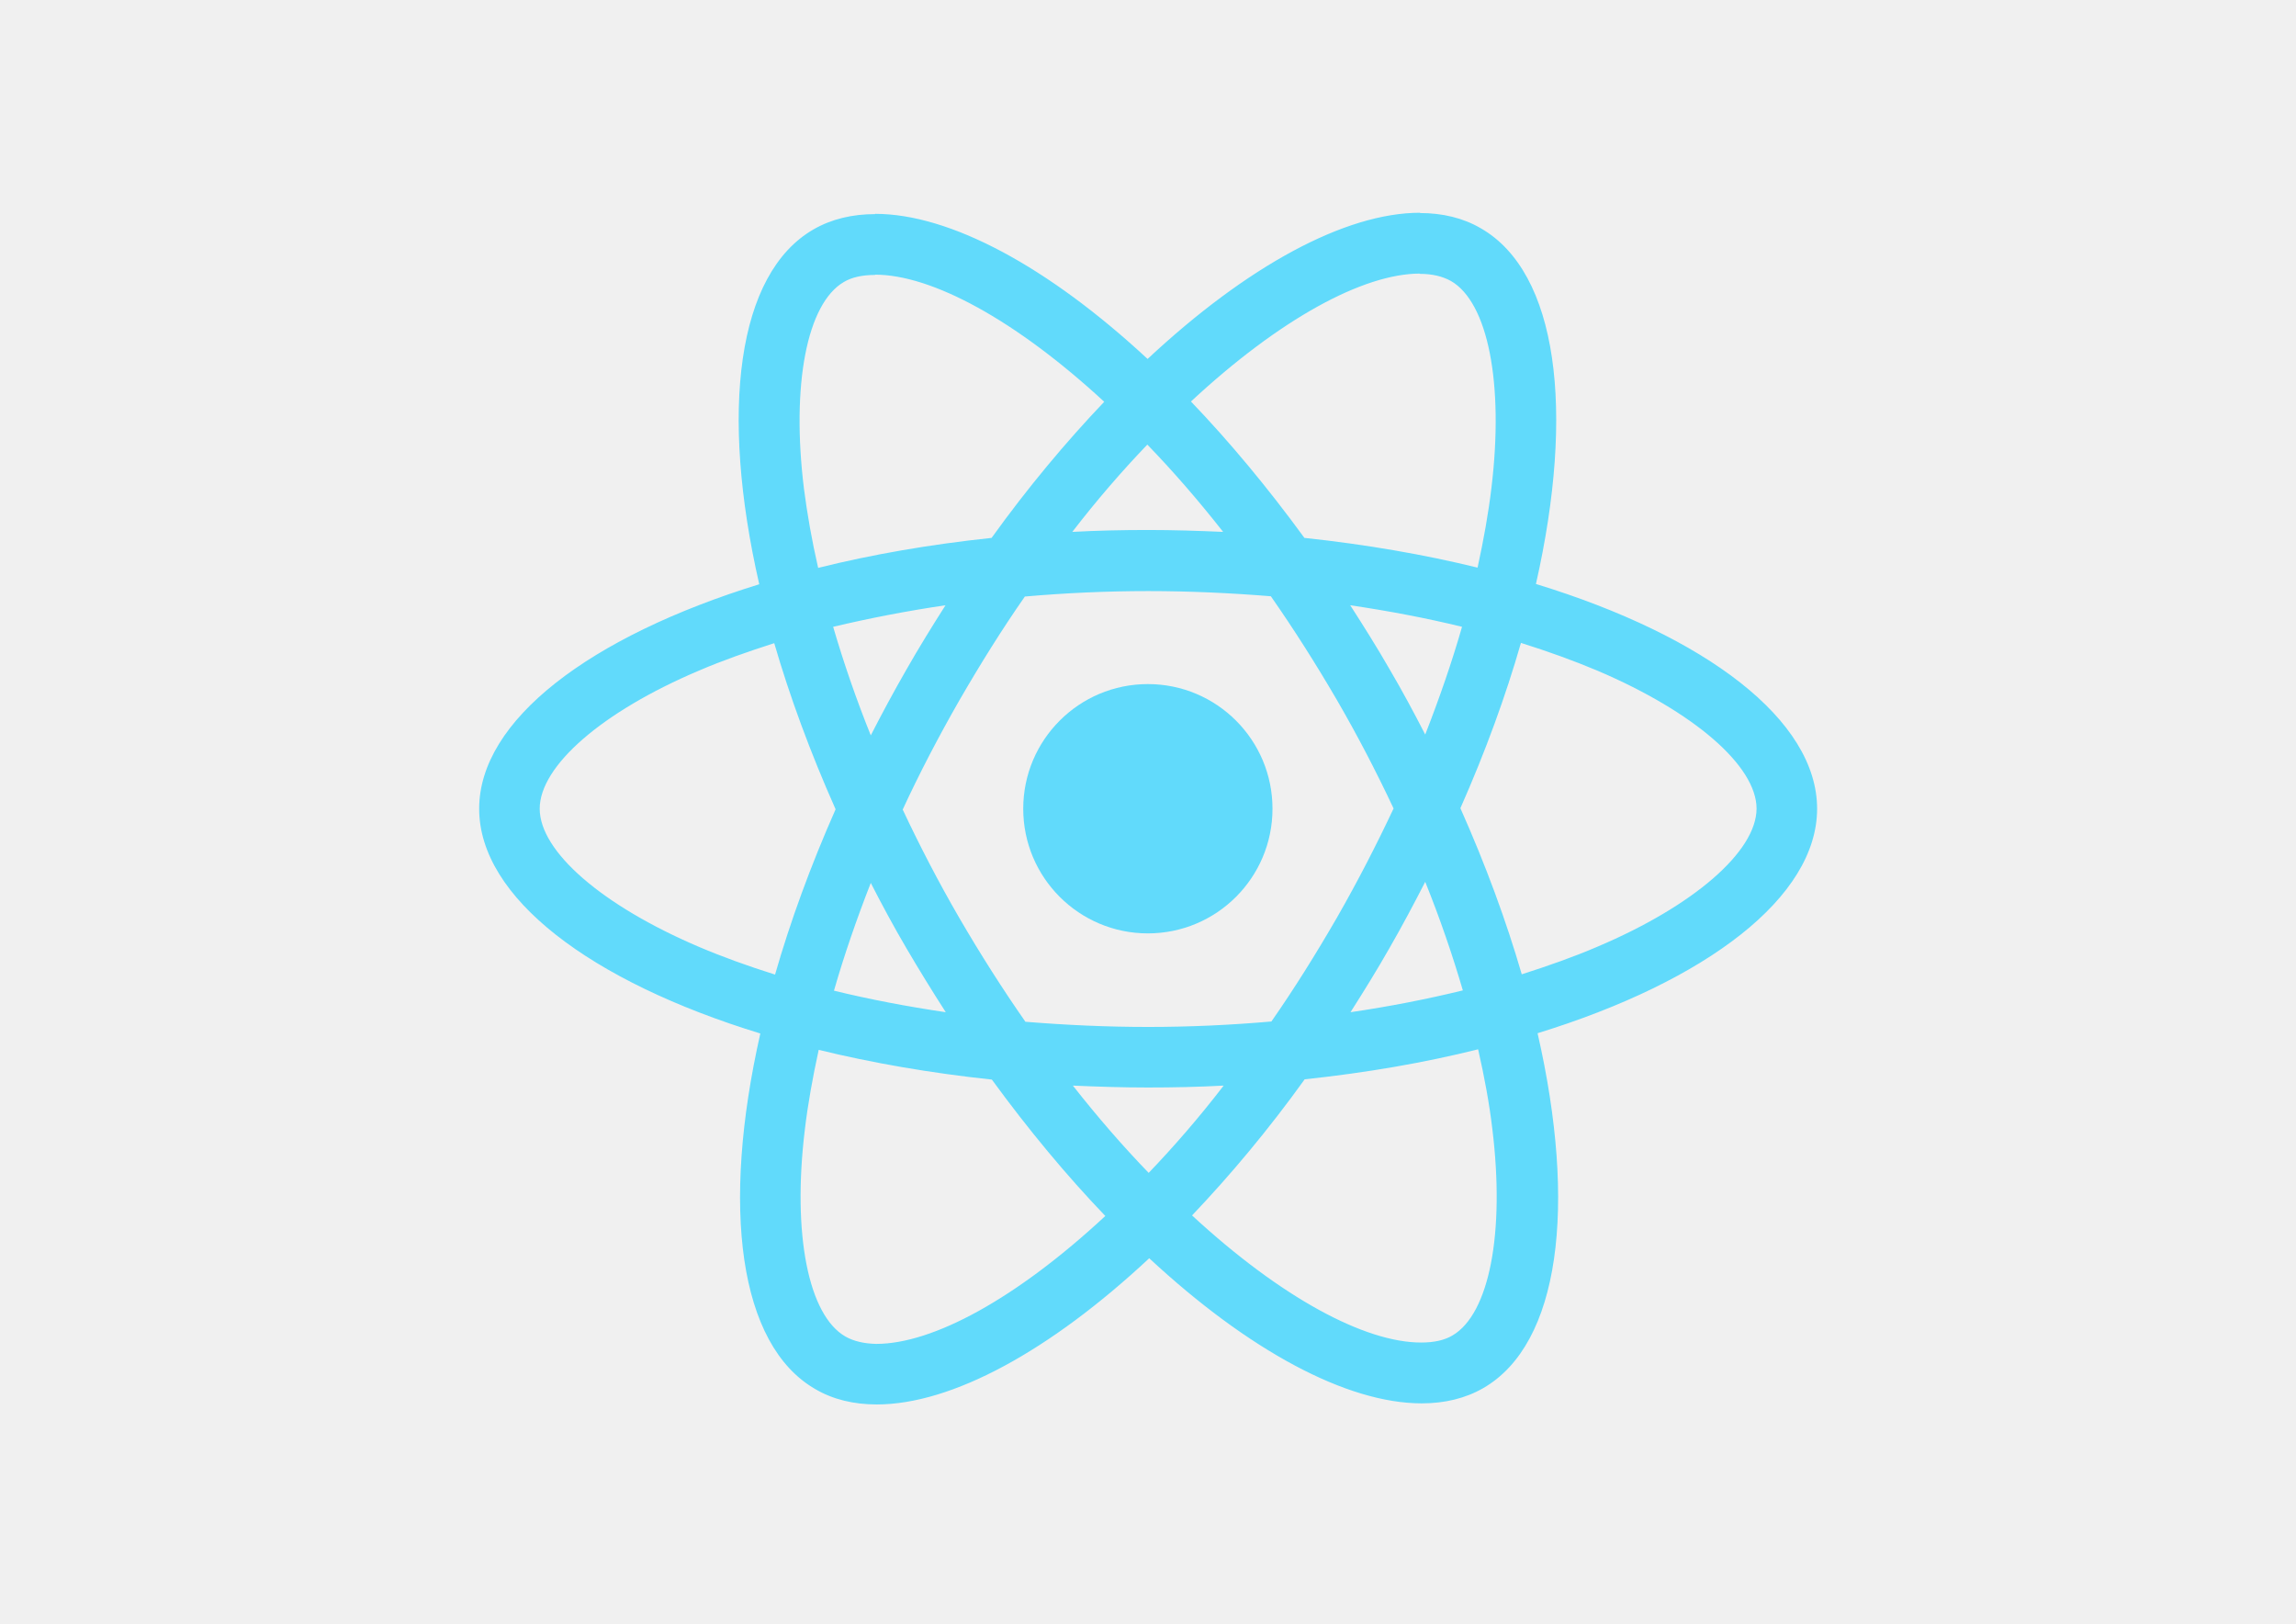
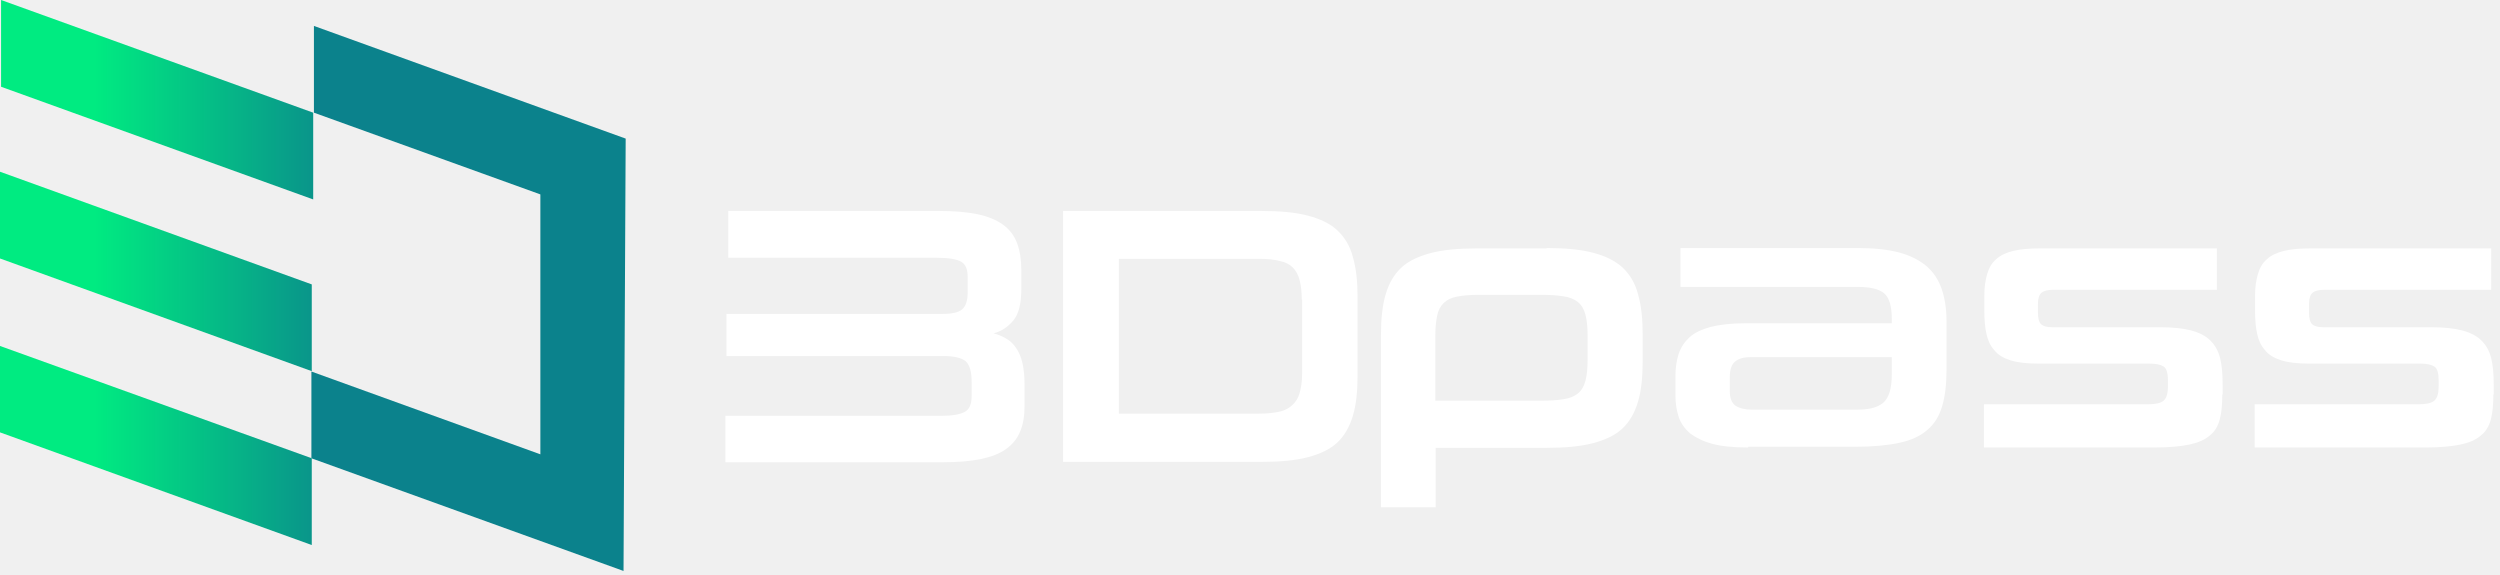
- <svg xmlns="http://www.w3.org/2000/svg" viewBox="0 0 841.9 595.3">
-   <g fill="#61DAFB">
-     <path d="M666.3 296.5c0-32.5-40.7-63.3-103.1-82.4 14.4-63.6 8-114.2-20.2-130.4-6.5-3.8-14.1-5.6-22.4-5.6v22.3c4.6 0 8.3.9 11.4 2.6 13.6 7.8 19.5 37.5 14.9 75.7-1.1 9.4-2.9 19.3-5.1 29.4-19.6-4.8-41-8.5-63.5-10.9-13.5-18.5-27.5-35.3-41.6-50 32.6-30.3 63.2-46.9 84-46.9V78c-27.5 0-63.5 19.6-99.9 53.6-36.4-33.8-72.4-53.2-99.9-53.2v22.3c20.7 0 51.4 16.5 84 46.6-14 14.7-28 31.4-41.3 49.9-22.6 2.4-44 6.1-63.6 11-2.3-10-4-19.7-5.2-29-4.7-38.2 1.1-67.9 14.6-75.8 3-1.8 6.9-2.6 11.5-2.6V78.5c-8.4 0-16 1.8-22.6 5.6-28.1 16.2-34.4 66.7-19.9 130.1-62.2 19.2-102.7 49.9-102.7 82.3 0 32.5 40.7 63.3 103.1 82.4-14.4 63.6-8 114.2 20.2 130.4 6.5 3.8 14.1 5.6 22.5 5.6 27.5 0 63.5-19.6 99.9-53.6 36.4 33.8 72.4 53.2 99.9 53.2 8.4 0 16-1.8 22.6-5.6 28.1-16.2 34.4-66.7 19.9-130.1 62-19.1 102.5-49.9 102.5-82.3zm-130.2-66.7c-3.7 12.9-8.3 26.2-13.5 39.5-4.1-8-8.4-16-13.1-24-4.6-8-9.5-15.8-14.4-23.4 14.2 2.1 27.9 4.7 41 7.9zm-45.8 106.5c-7.8 13.5-15.8 26.3-24.1 38.2-14.9 1.3-30 2-45.2 2-15.1 0-30.2-.7-45-1.9-8.3-11.9-16.4-24.6-24.2-38-7.6-13.1-14.5-26.4-20.8-39.8 6.2-13.4 13.2-26.8 20.7-39.9 7.8-13.5 15.8-26.3 24.1-38.2 14.9-1.3 30-2 45.2-2 15.1 0 30.2.7 45 1.9 8.3 11.9 16.4 24.6 24.2 38 7.6 13.1 14.5 26.4 20.8 39.8-6.3 13.4-13.2 26.8-20.7 39.9zm32.3-13c5.4 13.4 10 26.8 13.8 39.8-13.1 3.2-26.9 5.9-41.2 8 4.9-7.7 9.8-15.6 14.4-23.7 4.6-8 8.9-16.1 13-24.1zM421.2 430c-9.3-9.6-18.6-20.3-27.8-32 9 .4 18.2.7 27.5.7 9.4 0 18.7-.2 27.8-.7-9 11.7-18.3 22.4-27.5 32zm-74.4-58.9c-14.2-2.1-27.9-4.7-41-7.9 3.7-12.9 8.3-26.2 13.5-39.5 4.1 8 8.4 16 13.1 24 4.7 8 9.5 15.8 14.4 23.4zM420.7 163c9.3 9.6 18.6 20.3 27.8 32-9-.4-18.2-.7-27.5-.7-9.4 0-18.7.2-27.8.7 9-11.7 18.3-22.4 27.5-32zm-74 58.9c-4.9 7.7-9.8 15.6-14.4 23.7-4.6 8-8.9 16-13 24-5.4-13.4-10-26.8-13.8-39.8 13.1-3.1 26.9-5.8 41.2-7.9zm-90.5 125.2c-35.4-15.1-58.3-34.9-58.3-50.6 0-15.7 22.9-35.6 58.3-50.6 8.6-3.7 18-7 27.7-10.1 5.7 19.6 13.2 40 22.5 60.9-9.2 20.8-16.6 41.1-22.2 60.6-9.9-3.1-19.3-6.5-28-10.2zM310 490c-13.6-7.8-19.5-37.5-14.9-75.7 1.1-9.4 2.9-19.3 5.1-29.4 19.6 4.8 41 8.5 63.5 10.9 13.5 18.5 27.5 35.3 41.6 50-32.6 30.3-63.2 46.9-84 46.9-4.5-.1-8.3-1-11.3-2.7zm237.2-76.2c4.7 38.2-1.1 67.9-14.6 75.8-3 1.8-6.9 2.6-11.5 2.6-20.7 0-51.4-16.5-84-46.6 14-14.7 28-31.4 41.3-49.9 22.6-2.4 44-6.1 63.6-11 2.3 10.1 4.1 19.8 5.2 29.1zm38.5-66.7c-8.6 3.7-18 7-27.7 10.1-5.7-19.6-13.2-40-22.5-60.9 9.2-20.8 16.6-41.1 22.2-60.6 9.9 3.1 19.3 6.5 28.1 10.2 35.4 15.1 58.3 34.9 58.3 50.6-.1 15.7-23 35.6-58.4 50.6zM320.8 78.4z" />
-     <circle cx="420.9" cy="296.5" r="45.7" />
-     <path d="M520.5 78.1z" />
-   </g>
+ <svg xmlns="http://www.w3.org/2000/svg" width="200" height="46" viewBox="0 0 200 46" fill="none">
+   <path d="M58.262 20.592V16.877H75.139C76.349 16.877 77.357 16.963 78.192 17.136C79.027 17.309 79.718 17.597 80.237 17.971C80.755 18.346 81.13 18.835 81.36 19.44C81.59 20.045 81.706 20.765 81.706 21.6V23.098C81.706 24.278 81.504 25.114 81.072 25.632C80.64 26.15 80.122 26.496 79.488 26.669C79.834 26.755 80.179 26.899 80.467 27.072C80.784 27.245 81.043 27.475 81.274 27.821C81.504 28.138 81.677 28.541 81.792 29.03C81.907 29.52 81.965 30.125 81.965 30.845V32.458C81.965 33.264 81.85 33.955 81.619 34.502C81.389 35.078 81.014 35.539 80.496 35.914C79.978 36.288 79.315 36.547 78.48 36.72C77.645 36.893 76.666 36.979 75.485 36.979H58.032V33.264H75.37C76.205 33.264 76.81 33.149 77.184 32.947C77.558 32.746 77.731 32.314 77.731 31.709V30.528C77.731 29.693 77.558 29.174 77.242 28.886C76.896 28.627 76.32 28.483 75.514 28.483H58.118V25.114H75.37C76.147 25.114 76.694 24.998 76.982 24.739C77.27 24.48 77.414 24.048 77.414 23.386V22.147C77.414 21.542 77.242 21.139 76.896 20.938C76.55 20.736 75.888 20.621 74.938 20.621H58.262V20.592Z" fill="white" />
+   <path d="M85.046 36.922V16.877H100.915C102.413 16.877 103.651 16.992 104.63 17.251C105.61 17.51 106.416 17.885 106.992 18.432C107.568 18.979 108 19.67 108.23 20.563C108.49 21.456 108.605 22.522 108.605 23.76V30.038C108.605 31.306 108.49 32.4 108.23 33.264C107.971 34.128 107.568 34.848 106.992 35.395C106.416 35.942 105.61 36.317 104.63 36.576C103.651 36.835 102.413 36.95 100.915 36.95H85.046V36.922ZM104.141 23.962C104.141 23.357 104.083 22.838 103.968 22.406C103.853 21.974 103.68 21.658 103.421 21.398C103.162 21.139 102.816 20.966 102.384 20.88C101.952 20.765 101.405 20.707 100.742 20.707H89.51V33.091H100.742C101.347 33.091 101.866 33.034 102.298 32.947C102.73 32.861 103.075 32.688 103.363 32.429C103.651 32.17 103.853 31.853 103.968 31.45C104.083 31.046 104.17 30.528 104.17 29.894V23.962H104.141Z" fill="white" />
+   <path d="M123.725 19.843C125.222 19.843 126.461 19.958 127.44 20.218C128.419 20.477 129.197 20.851 129.802 21.398C130.378 21.946 130.81 22.637 131.04 23.53C131.299 24.422 131.414 25.488 131.414 26.755V28.915C131.414 30.182 131.299 31.277 131.04 32.141C130.781 33.005 130.378 33.725 129.802 34.272C129.226 34.819 128.419 35.194 127.44 35.453C126.461 35.712 125.222 35.827 123.725 35.827H114.854V40.579H110.477V26.784C110.477 25.517 110.592 24.422 110.851 23.558C111.11 22.666 111.514 21.974 112.09 21.427C112.666 20.88 113.472 20.506 114.451 20.246C115.43 19.987 116.669 19.872 118.166 19.872H123.725V19.843ZM127.008 26.87C127.008 26.15 126.95 25.603 126.835 25.171C126.72 24.739 126.518 24.394 126.23 24.163C125.942 23.933 125.539 23.76 125.05 23.702C124.56 23.616 123.926 23.587 123.149 23.587H118.253C117.562 23.587 116.986 23.645 116.554 23.731C116.093 23.818 115.747 23.99 115.488 24.25C115.229 24.509 115.056 24.826 114.97 25.258C114.883 25.69 114.826 26.208 114.826 26.87V32.054H123.178C123.955 32.054 124.56 32.026 125.05 31.939C125.539 31.882 125.942 31.709 126.23 31.478C126.518 31.248 126.72 30.902 126.835 30.47C126.95 30.038 127.008 29.462 127.008 28.742V26.87Z" fill="white" />
+   <path d="M139.853 35.798C138.701 35.798 137.75 35.712 137.002 35.51C136.253 35.309 135.677 35.021 135.216 34.675C134.784 34.301 134.467 33.869 134.294 33.35C134.122 32.832 134.035 32.256 134.035 31.594V30.096C134.035 29.434 134.122 28.829 134.294 28.31C134.467 27.792 134.755 27.36 135.158 26.986C135.562 26.611 136.138 26.352 136.858 26.15C137.578 25.978 138.47 25.862 139.565 25.862H151.344V25.517C151.344 24.509 151.142 23.818 150.739 23.472C150.336 23.126 149.645 22.954 148.637 22.954H134.438V19.843H148.637C149.904 19.843 150.998 19.958 151.891 20.189C152.784 20.419 153.504 20.794 154.08 21.254C154.656 21.744 155.059 22.349 155.318 23.069C155.578 23.818 155.722 24.682 155.722 25.69V29.578C155.722 30.73 155.606 31.709 155.376 32.486C155.146 33.264 154.771 33.898 154.195 34.387C153.648 34.877 152.899 35.222 151.949 35.424C151.027 35.626 149.846 35.741 148.435 35.741H139.853V35.798ZM151.344 28.57H140.026C139.507 28.57 139.104 28.685 138.816 28.915C138.528 29.146 138.384 29.578 138.384 30.182V31.277C138.384 31.853 138.528 32.227 138.845 32.458C139.162 32.659 139.594 32.774 140.17 32.774H148.406C148.925 32.774 149.357 32.746 149.731 32.659C150.106 32.573 150.394 32.429 150.653 32.227C150.883 32.026 151.056 31.738 151.171 31.363C151.286 30.989 151.344 30.499 151.344 29.923V28.57Z" fill="white" />
+   <path d="M177.782 31.565C177.782 32.342 177.725 33.005 177.581 33.552C177.437 34.099 177.178 34.531 176.774 34.848C176.371 35.194 175.824 35.424 175.133 35.568C174.442 35.712 173.52 35.798 172.426 35.798H158.717V32.342H171.85C172.426 32.342 172.858 32.256 173.088 32.054C173.318 31.853 173.434 31.478 173.434 30.931V30.413C173.434 29.837 173.318 29.462 173.088 29.318C172.858 29.174 172.483 29.088 171.965 29.088H163.037C162.144 29.088 161.395 29.002 160.848 28.829C160.301 28.656 159.84 28.397 159.552 28.022C159.235 27.677 159.034 27.245 158.918 26.726C158.803 26.208 158.746 25.603 158.746 24.883V23.674C158.746 22.982 158.832 22.406 158.976 21.917C159.12 21.427 159.35 21.024 159.696 20.736C160.042 20.419 160.474 20.218 161.05 20.074C161.626 19.93 162.346 19.872 163.21 19.872H177.35V23.184H164.246C163.814 23.184 163.498 23.27 163.325 23.414C163.152 23.558 163.037 23.846 163.037 24.278V25.027C163.037 25.488 163.123 25.776 163.296 25.949C163.469 26.093 163.757 26.179 164.16 26.179H172.8C173.808 26.179 174.643 26.266 175.306 26.438C175.939 26.611 176.458 26.87 176.832 27.245C177.206 27.619 177.466 28.08 177.61 28.656C177.754 29.232 177.811 29.952 177.811 30.787V31.565H177.782Z" fill="white" />
+   <path d="M199.469 31.565C199.469 32.342 199.411 33.005 199.267 33.552C199.123 34.099 198.864 34.531 198.461 34.848C198.058 35.194 197.51 35.424 196.819 35.568C196.128 35.712 195.206 35.798 194.112 35.798H180.374V32.342H193.507C194.083 32.342 194.515 32.256 194.746 32.054C194.976 31.853 195.091 31.478 195.091 30.931V30.413C195.091 29.837 194.976 29.462 194.746 29.318C194.515 29.174 194.141 29.088 193.622 29.088H184.694C183.802 29.088 183.053 29.002 182.506 28.829C181.958 28.656 181.498 28.397 181.21 28.022C180.893 27.677 180.691 27.245 180.576 26.726C180.461 26.208 180.403 25.603 180.403 24.883V23.674C180.403 22.982 180.49 22.406 180.634 21.917C180.778 21.427 181.008 21.024 181.354 20.736C181.699 20.419 182.131 20.218 182.707 20.074C183.283 19.93 184.003 19.872 184.867 19.872H199.296V23.184H185.933C185.501 23.184 185.184 23.27 185.011 23.414C184.838 23.558 184.723 23.846 184.723 24.278V25.027C184.723 25.488 184.81 25.776 184.982 25.949C185.155 26.093 185.443 26.179 185.846 26.179H194.486C195.494 26.179 196.33 26.266 196.992 26.438C197.626 26.611 198.144 26.87 198.518 27.245C198.893 27.619 199.152 28.08 199.296 28.656C199.44 29.232 199.498 29.952 199.498 30.787V31.565H199.469Z" fill="white" />
+   <path d="M25.056 15.955L0.086 6.941V0L25.056 9.014V15.955Z" fill="url(#paint0_linear_302_8)" />
+   <path d="M24.941 29.693L0 20.678V13.738L24.941 22.752V29.693Z" fill="url(#paint1_linear_302_8)" />
+   <path d="M24.941 43.603L0 34.589V27.677L24.941 36.662V43.603Z" fill="url(#paint2_linear_302_8)" />
+   <path d="M49.882 45.677L50.054 11.088L25.114 2.074V9.014L43.229 15.552V36.346L24.912 29.722V36.662L49.882 45.677Z" fill="#0B828C" />
+   <defs>
+     <linearGradient id="paint0_linear_302_8" x1="28.897" y1="7.978" x2="7.551" y2="7.978" gradientUnits="userSpaceOnUse">
+       <stop stop-color="#0B828C" />
+       <stop offset="1" stop-color="#00EB81" />
+     </linearGradient>
+     <linearGradient id="paint1_linear_302_8" x1="28.897" y1="21.718" x2="7.551" y2="21.718" gradientUnits="userSpaceOnUse">
+       <stop stop-color="#0B828C" />
+       <stop offset="1" stop-color="#00EB81" />
+     </linearGradient>
+     <linearGradient id="paint2_linear_302_8" x1="28.897" y1="35.637" x2="7.551" y2="35.637" gradientUnits="userSpaceOnUse">
+       <stop stop-color="#0B828C" />
+       <stop offset="1" stop-color="#00EB81" />
+     </linearGradient>
+   </defs>
</svg>
